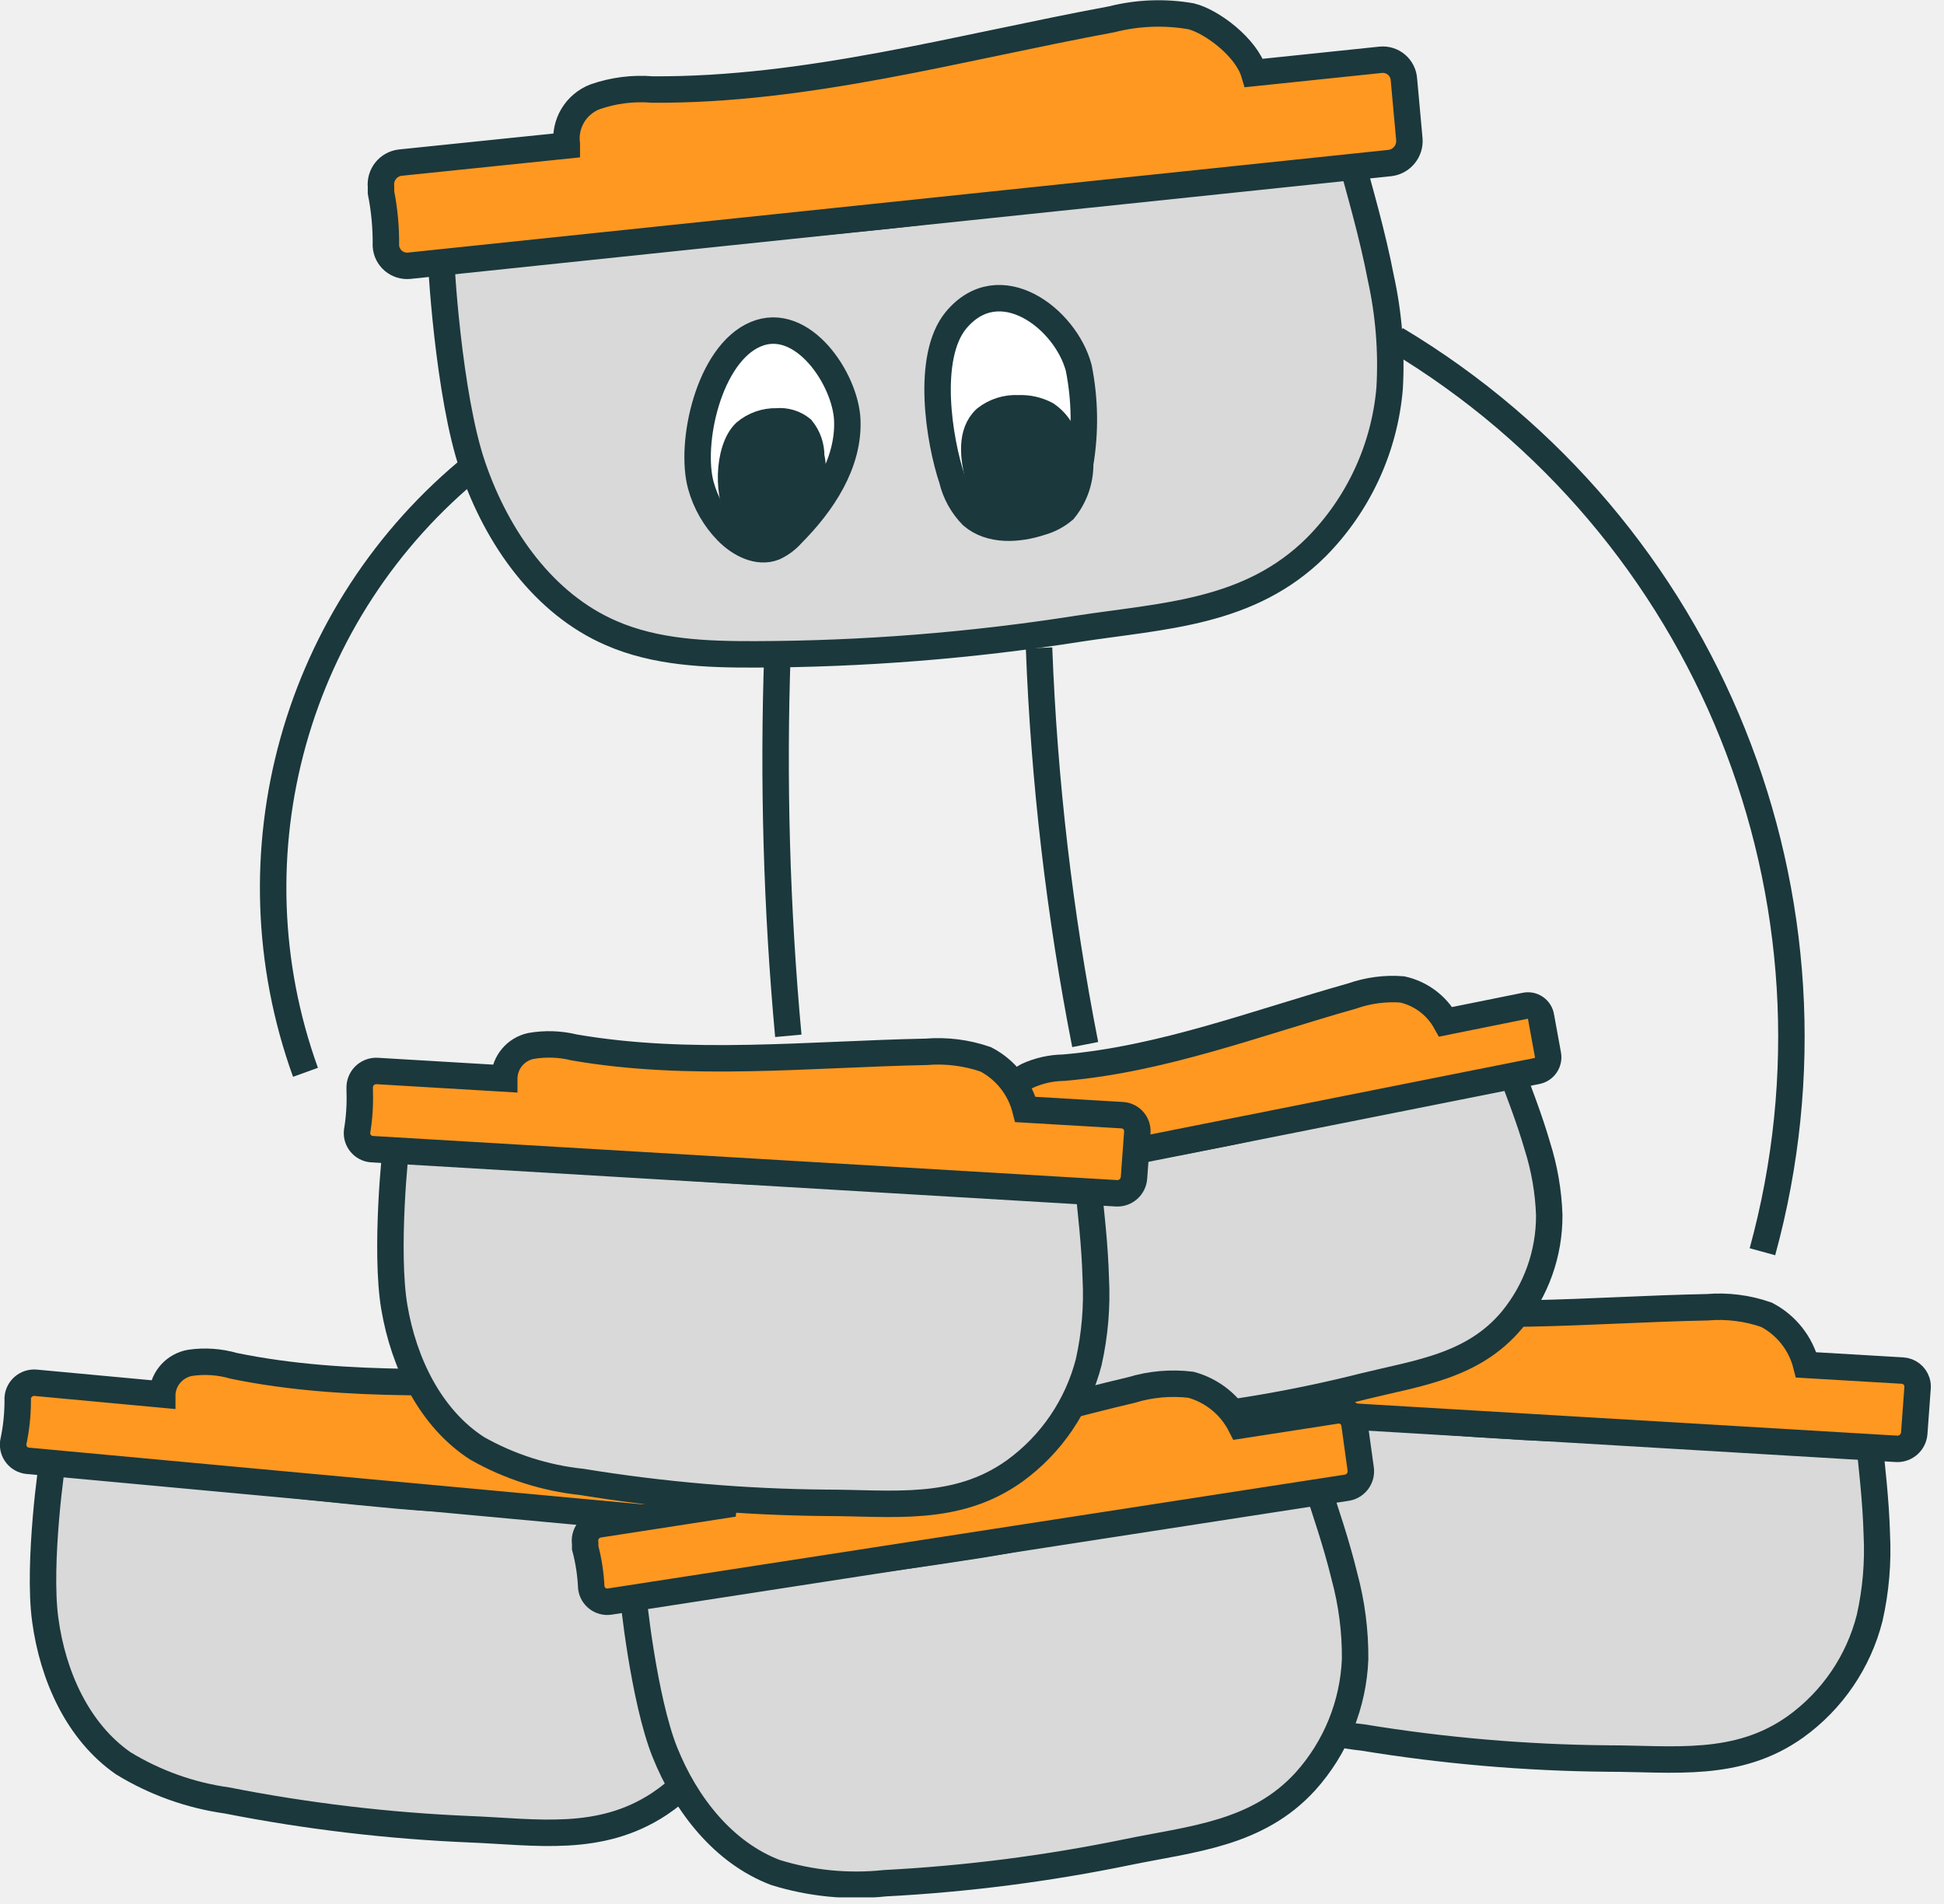
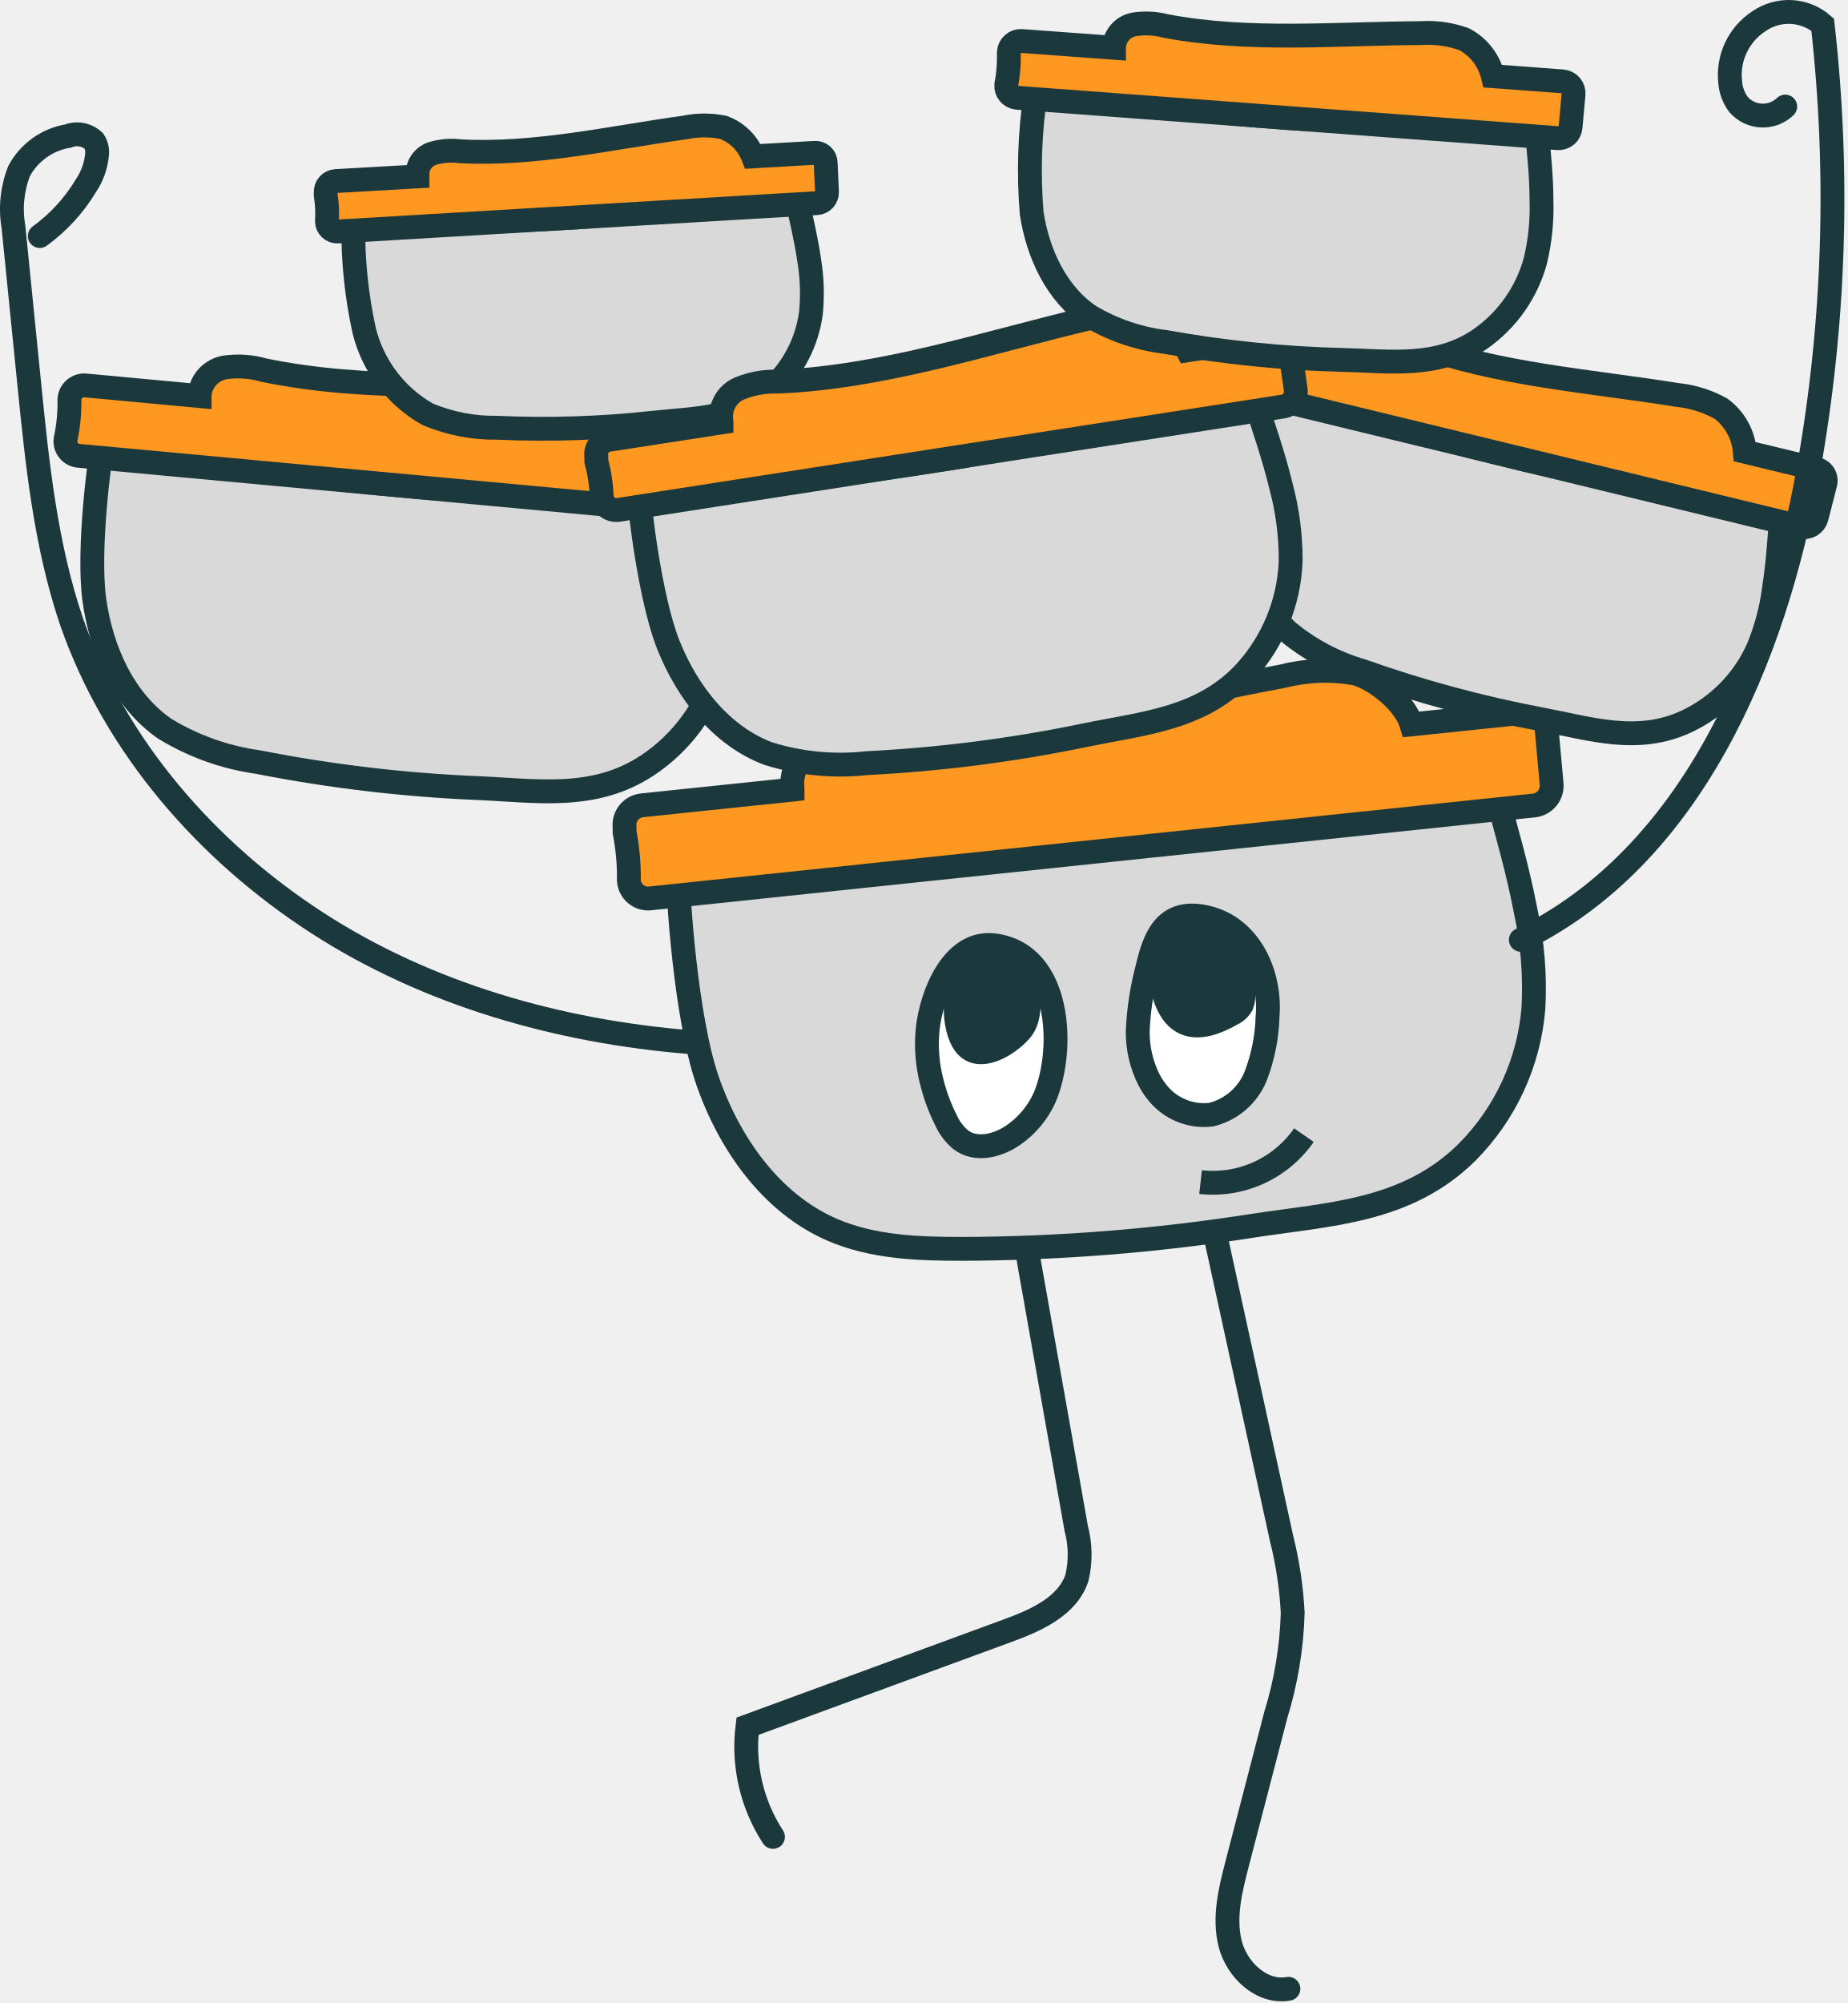
- <svg xmlns="http://www.w3.org/2000/svg" width="147" height="144" fill="none">
-   <g clip-path="url(#a)" stroke="#1B383C" stroke-width="2" stroke-miterlimit="10">
-     <path d="M88.88 118.209c.72 4.23 2.74 8.38 6.26 10.66a20.375 20.375 0 0 0 7.92 2.54 121.21 121.21 0 0 0 18.46 1.59c5 0 9.85.74 14.25-2.4 2.782-2 4.769-4.918 5.61-8.24.465-2.066.646-4.185.54-6.3-.07-2.53-.37-5.07-.63-7.57-8.39-1.06-17.45-.08-26-.57-8.55-.49-17.08-1.28-25.58-2.3-.24 0-.55 0-.65.22-.1.22-.9 8.16-.18 12.37Z" fill="#D9D9D9" />
-     <path d="M86.26 101.829v-.33a1.249 1.249 0 0 1 1.31-1.18l9.6.57v-.07a2.55 2.55 0 0 1 2-2.4 7.999 7.999 0 0 1 3.3.12c8.75 1.51 17.73.5 26.61.33a10.83 10.83 0 0 1 4.5.57 5.934 5.934 0 0 1 3 3.79l7.29.43a1.214 1.214 0 0 1 1.078.842c.05.154.067.317.052.478l-.25 3.42a1.282 1.282 0 0 1-1.31 1.18l-56.37-3.35a1.223 1.223 0 0 1-1.07-1.32c.19-1.015.278-2.047.26-3.08Z" fill="#FF9820" />
-     <path d="M73.38 99.74c1.5 3.299 4 6.259 7.4 7.369 2.282.609 4.665.738 7 .38a102.216 102.216 0 0 0 15.41-2.66c4.08-1 8.22-1.5 11.14-5a12.388 12.388 0 0 0 2.82-7.93 19.591 19.591 0 0 0-.91-5.26c-.6-2.06-1.39-4.07-2.13-6.06-7.09.93-14.28 3.67-21.35 5.09a357.35 357.35 0 0 1-21.39 3.6c-.2 0-.45.1-.48.31-.03.21 1 6.85 2.49 10.16Z" fill="#D9D9D9" />
-     <path d="M67.74 86.92v-.28a1 1 0 0 1 .81-1.24l8-1.59a.138.138 0 0 0 0-.06 2.17 2.17 0 0 1 1.15-2.39 6.848 6.848 0 0 1 2.73-.61c7.46-.64 14.58-3.38 21.81-5.42a9.299 9.299 0 0 1 3.79-.5 5.003 5.003 0 0 1 3.29 2.45l6-1.21a.999.999 0 0 1 1.21.84l.52 2.85a1.063 1.063 0 0 1-.82 1.24l-46.82 9.32a1.001 1.001 0 0 1-1.2-.84 12.848 12.848 0 0 0-.47-2.56Z" fill="#FF9820" />
-     <path d="M3.42 122.499c.57 4.25 2.46 8.47 5.9 10.86a20.48 20.48 0 0 0 7.84 2.81 121.592 121.592 0 0 0 18.39 2.18c5 .2 9.82 1.06 14.33-1.93a14.716 14.716 0 0 0 5.88-8c.526-2.05.775-4.163.74-6.28 0-2.54-.2-5.08-.38-7.59-8.36-1.33-17.44-.66-25.94-1.43-8.5-.77-17-1.84-25.49-3.14-.24 0-.55 0-.65.19-.1.19-1.2 8.08-.62 12.33Z" fill="#D9D9D9" />
-     <path d="M1.34 106.05v-.34a1.247 1.247 0 0 1 1.35-1.13l9.58.89v-.08a2.56 2.56 0 0 1 2.12-2.32 7.816 7.816 0 0 1 3.29.23c8.69 1.79 17.7 1.08 26.59 1.2 1.524-.075 3.047.17 4.47.72a5.988 5.988 0 0 1 2.91 3.89l7.27.67a1.195 1.195 0 0 1 1.046.872 1.2 1.2 0 0 1 .034.478l-.36 3.42a1.263 1.263 0 0 1-1.35 1.13l-56.22-5.2A1.23 1.23 0 0 1 1 109.11a15.16 15.16 0 0 0 .34-3.06Z" fill="#FF9820" />
-     <path d="M50.27 132.509c1.6 4 4.45 7.62 8.37 9.11a20.604 20.604 0 0 0 8.28.81 122.254 122.254 0 0 0 18.37-2.36c4.88-1 9.8-1.36 13.43-5.35a14.69 14.69 0 0 0 3.75-9.25 23.304 23.304 0 0 0-.81-6.26c-.6-2.47-1.43-4.89-2.21-7.27-8.43.73-17.08 3.6-25.51 4.92-8.43 1.32-16.94 2.35-25.49 3.14-.24 0-.54.1-.58.35-.04.25.81 8.18 2.4 12.16Z" fill="#D9D9D9" />
-     <path d="M44.25 117.06v-.33a1.249 1.249 0 0 1 1-1.43l9.5-1.47a.249.249 0 0 0 0-.07 2.56 2.56 0 0 1 1.46-2.76 8.086 8.086 0 0 1 3.25-.58c8.87-.37 17.43-3.25 26.08-5.29a10.991 10.991 0 0 1 4.51-.4 5.99 5.99 0 0 1 3.77 3.07l7.22-1.12a1.2 1.2 0 0 1 1.38 1l.47 3.4a1.261 1.261 0 0 1-1 1.43l-55.8 8.62a1.216 1.216 0 0 1-.912-.241 1.218 1.218 0 0 1-.468-.819 14.109 14.109 0 0 0-.46-3.01Z" fill="#FF9820" />
-     <path d="M29.82 98.88c.72 4.23 2.74 8.39 6.26 10.66a20.377 20.377 0 0 0 7.92 2.54 121.33 121.33 0 0 0 18.46 1.58c5 0 9.85.74 14.25-2.4a14.684 14.684 0 0 0 5.62-8.26c.461-2.067.64-4.186.53-6.3-.07-2.54-.37-5.08-.63-7.57-8.39-1.06-17.45-.09-26-.57s-17.08-1.29-25.58-2.3c-.24 0-.55 0-.65.21-.1.21-.9 8.18-.18 12.41Z" fill="#D9D9D9" />
-     <path d="M27.2 82.5v-.33A1.251 1.251 0 0 1 28.53 81l9.6.57v-.07a2.55 2.55 0 0 1 2-2.39 8 8 0 0 1 3.3.11c8.75 1.51 17.73.51 26.61.33 1.523-.125 3.056.07 4.5.57a5.93 5.93 0 0 1 3 3.79l7.29.43A1.212 1.212 0 0 1 86 85.65l-.25 3.42a1.26 1.26 0 0 1-1.31 1.18l-56.35-3.34A1.22 1.22 0 0 1 27 85.58c.17-1.017.238-2.05.2-3.08Z" fill="#FF9820" />
-     <path d="M35.76 35.33c1.85 5.37 5.37 10.35 10.45 12.55 3.39 1.48 7.18 1.62 10.88 1.61a159.644 159.644 0 0 0 24.39-1.93c6.49-1 13-1.15 18.06-6.19a19.42 19.42 0 0 0 5.54-12 30.6 30.6 0 0 0-.66-8.32c-.63-3.29-1.58-6.53-2.45-9.73C90.8 11.78 79.2 15 68 16.21c-11.2 1.21-22.54 2-33.84 2.51-.32 0-.72.1-.8.42-.08.32.55 10.86 2.4 16.19Z" fill="#D9D9D9" />
-     <path d="M28.81 14.56v-.44a1.66 1.66 0 0 1 1.45-1.82l12.6-1.3v-.09A3.38 3.38 0 0 1 45 7.32a10.54 10.54 0 0 1 4.33-.55C61 6.85 72.51 3.6 84.06 1.46a14.39 14.39 0 0 1 6-.23c1.56.38 4.19 2.35 4.77 4.29l9.59-1A1.6 1.6 0 0 1 106.16 6l.41 4.51a1.678 1.678 0 0 1-1.46 1.82L30.93 20.1a1.61 1.61 0 0 1-1.75-1.49 19.508 19.508 0 0 0-.37-4.05Z" fill="#FF9820" />
-     <path d="M53 36.72a8 8 0 0 0 2 3.48c.93.94 2.31 1.67 3.54 1.19a4.06 4.06 0 0 0 1.34-1c2.32-2.33 4.32-5.33 4.19-8.61-.12-3.08-3.38-8-6.93-6.5S52.12 33.53 53 36.72ZM72 36.27A5.82 5.82 0 0 0 73.51 39c1.39 1.19 3.48 1.06 5.21.49a4.59 4.59 0 0 0 1.73-.92 5.45 5.45 0 0 0 1.23-3.5 20.06 20.06 0 0 0-.11-7.25c-1-3.75-6-7.54-9.28-3.6C70 27 71 33.28 72 36.27Z" fill="#fff" />
-     <path d="M56.35 32.71a3.55 3.55 0 0 1 2.38-.84 2.63 2.63 0 0 1 1.89.57 3.21 3.21 0 0 1 .72 2.08A4.46 4.46 0 0 1 60.7 38c-1.09 1.21-3.44 2.61-4.6 1.18-1.16-1.43-1.1-5.18.25-6.47ZM74 36.15c-.4-1.54-.64-3.41.53-4.49a3.69 3.69 0 0 1 2.47-.78 4.119 4.119 0 0 1 2.11.47 3.58 3.58 0 0 1 1.53 2.36c.15.952.17 1.92.06 2.88a1.54 1.54 0 0 1-1 1.54c-2.77 1.62-4.86 1.33-5.7-1.98Z" fill="#1B383C" />
-     <path d="M35.92 35.17A41.11 41.11 0 0 0 23.1 81.1M105.56 25.67a61.481 61.481 0 0 1 27.71 69M58.79 49.34c-.34 9.674-.065 19.36.82 29M78.57 49a193.664 193.664 0 0 0 3.49 30" />
-   </g>
-   <defs>
-     <clipPath id="a">
-       <path fill="#fff" d="M0 0h146.09v143.5H0z" />
-     </clipPath>
-   </defs>
+ <svg xmlns="http://www.w3.org/2000/svg" width="155" height="168" viewBox="0 0 155 168" fill="none">
+   <path d="M7.906 50.248C8.486 54.508 10.366 58.728 13.816 61.118C16.207 62.578 18.872 63.531 21.646 63.918C27.709 65.109 33.853 65.837 40.026 66.098C45.026 66.308 49.856 67.168 54.356 64.168C57.192 62.271 59.273 59.44 60.236 56.168C60.794 54.105 61.06 51.974 61.026 49.838C61.026 47.298 60.826 44.758 60.656 42.258C52.296 40.918 43.206 41.588 34.716 40.828C26.226 40.068 17.646 39.008 9.186 37.688C8.946 37.688 8.636 37.688 8.526 37.878C8.416 38.068 7.336 46.008 7.906 50.248Z" fill="#D9D9D9" stroke="#1B383C" stroke-width="2" stroke-miterlimit="10" />
+   <path d="M5.826 33.798V33.468C5.839 33.305 5.884 33.146 5.958 33C6.032 32.855 6.134 32.725 6.259 32.619C6.384 32.513 6.528 32.433 6.684 32.383C6.839 32.333 7.003 32.314 7.166 32.328L16.746 33.218V33.148C16.789 32.58 17.019 32.043 17.401 31.621C17.784 31.199 18.296 30.916 18.856 30.818C19.96 30.66 21.085 30.738 22.156 31.048C30.846 32.838 39.846 32.138 48.736 32.258C50.263 32.179 51.789 32.421 53.216 32.968C53.946 33.376 54.582 33.933 55.081 34.603C55.581 35.274 55.934 36.042 56.116 36.858L63.396 37.528C63.557 37.544 63.714 37.592 63.856 37.67C63.998 37.747 64.123 37.853 64.224 37.98C64.325 38.106 64.399 38.252 64.442 38.408C64.486 38.564 64.497 38.727 64.476 38.888L64.116 42.298C64.081 42.626 63.919 42.928 63.665 43.139C63.411 43.349 63.085 43.453 62.756 43.428L6.576 38.228C6.416 38.211 6.26 38.161 6.118 38.084C5.977 38.005 5.852 37.9 5.752 37.774C5.651 37.647 5.577 37.502 5.533 37.346C5.489 37.191 5.477 37.028 5.496 36.868C5.715 35.859 5.825 34.83 5.826 33.798Z" fill="#FF9820" stroke="#1B383C" stroke-width="2" stroke-miterlimit="10" />
+   <path d="M30.556 27.748C30.921 29.215 31.581 30.592 32.496 31.796C33.41 32.999 34.561 34.004 35.876 34.748C37.718 35.52 39.699 35.905 41.696 35.878C46.097 36.075 50.507 35.931 54.886 35.448C58.406 35.068 61.886 35.148 64.776 32.558C66.553 30.903 67.701 28.684 68.026 26.278C68.176 24.778 68.126 23.265 67.876 21.778C67.616 19.988 67.186 18.218 66.796 16.468C60.796 16.468 54.436 17.868 48.366 18.238C42.296 18.608 36.176 18.758 30.076 18.748C29.906 18.748 29.686 18.748 29.636 18.958C29.611 21.913 29.92 24.862 30.556 27.748Z" fill="#D9D9D9" stroke="#1B383C" stroke-width="2" stroke-miterlimit="10" />
+   <path d="M27.326 16.378V16.138C27.312 15.903 27.392 15.671 27.547 15.493C27.702 15.316 27.921 15.206 28.156 15.188L35.026 14.798C35.026 14.798 35.026 14.798 35.026 14.738C34.997 14.334 35.102 13.932 35.327 13.595C35.552 13.258 35.882 13.006 36.266 12.878C37.027 12.65 37.828 12.585 38.616 12.688C44.926 13.018 51.196 11.558 57.476 10.688C58.538 10.468 59.634 10.468 60.696 10.688C61.255 10.897 61.765 11.221 62.19 11.64C62.616 12.059 62.948 12.562 63.166 13.118L68.356 12.818C68.471 12.81 68.587 12.825 68.695 12.863C68.804 12.901 68.904 12.96 68.989 13.038C69.074 13.116 69.143 13.21 69.19 13.315C69.238 13.419 69.264 13.533 69.266 13.648L69.376 16.098C69.385 16.331 69.303 16.559 69.149 16.734C68.995 16.909 68.779 17.018 68.546 17.038L28.326 19.418C28.211 19.422 28.096 19.403 27.989 19.363C27.881 19.322 27.782 19.26 27.699 19.181C27.615 19.102 27.548 19.007 27.501 18.902C27.454 18.797 27.429 18.683 27.426 18.568C27.473 17.837 27.44 17.102 27.326 16.378Z" fill="#FF9820" stroke="#1B383C" stroke-width="2" stroke-miterlimit="10" />
+   <path d="M59.336 90.588C61.186 95.948 64.716 100.928 69.796 103.138C73.186 104.608 76.976 104.748 80.666 104.748C88.823 104.723 96.967 104.078 105.026 102.818C111.526 101.818 118.026 101.658 123.096 96.618C126.293 93.391 128.253 89.144 128.636 84.618C128.794 81.827 128.568 79.028 127.966 76.298C127.336 72.998 126.396 69.758 125.526 66.558C114.356 66.988 102.756 70.208 91.526 71.418C80.296 72.628 69.026 73.478 57.746 74.008C57.426 74.008 57.026 74.108 56.946 74.428C56.866 74.748 57.496 85.228 59.336 90.588Z" fill="#D9D9D9" stroke="#1B383C" stroke-width="2" stroke-miterlimit="10" />
+   <path d="M52.396 69.808V69.368C52.348 68.935 52.474 68.5 52.746 68.159C53.017 67.818 53.413 67.598 53.846 67.548L66.486 66.228V66.138C66.394 65.391 66.555 64.634 66.942 63.989C67.33 63.344 67.923 62.847 68.626 62.578C69.992 62.097 71.442 61.903 72.886 62.008C84.606 62.088 96.096 58.848 107.636 56.708C109.598 56.21 111.642 56.132 113.636 56.478C115.206 56.848 117.826 58.818 118.406 60.758L128.006 59.758C128.219 59.735 128.433 59.755 128.638 59.817C128.842 59.879 129.032 59.981 129.196 60.119C129.359 60.256 129.493 60.425 129.59 60.616C129.686 60.807 129.743 61.015 129.756 61.228L130.166 65.748C130.206 66.18 130.076 66.611 129.803 66.949C129.53 67.287 129.137 67.505 128.706 67.558L54.506 75.358C54.293 75.376 54.079 75.351 53.876 75.286C53.672 75.221 53.484 75.116 53.321 74.977C53.158 74.839 53.025 74.669 52.928 74.479C52.831 74.289 52.773 74.081 52.756 73.868C52.778 72.506 52.657 71.145 52.396 69.808Z" fill="#FF9820" stroke="#1B383C" stroke-width="2" stroke-miterlimit="10" />
+   <path d="M78.186 90.818C78.461 91.901 78.853 92.951 79.356 93.948C79.633 94.578 80.05 95.135 80.576 95.578C81.846 96.578 83.706 96.108 85.006 95.208C86.168 94.406 87.085 93.299 87.656 92.008C89.336 88.008 89.026 80.008 83.416 79.288C79.916 78.848 78.136 83.428 77.826 86.288C77.672 87.807 77.793 89.342 78.186 90.818Z" fill="white" stroke="#1B383C" stroke-width="2" stroke-miterlimit="10" />
+   <path d="M96.406 90.598C96.568 90.912 96.759 91.21 96.976 91.488C97.503 92.205 98.212 92.768 99.03 93.12C99.847 93.471 100.743 93.599 101.626 93.488C102.454 93.281 103.222 92.881 103.866 92.322C104.511 91.762 105.015 91.058 105.336 90.268C105.95 88.67 106.288 86.979 106.336 85.268C106.636 81.808 104.926 77.728 101.116 76.918C97.806 76.208 96.856 78.548 96.246 81.218C95.791 82.93 95.523 84.688 95.446 86.458C95.424 87.895 95.754 89.317 96.406 90.598Z" fill="white" stroke="#1B383C" stroke-width="2" stroke-miterlimit="10" />
+   <path d="M104.416 43.148C104.416 46.778 105.416 50.538 108.016 52.958C109.839 54.47 111.953 55.593 114.226 56.258C119.147 58.004 124.195 59.368 129.326 60.338C133.456 61.118 137.406 62.438 141.536 60.488C144.144 59.24 146.232 57.117 147.436 54.488C148.134 52.843 148.602 51.11 148.826 49.338C149.156 47.218 149.286 45.068 149.446 42.948C142.626 40.808 134.946 40.258 127.946 38.568C120.946 36.878 113.946 34.938 107.026 32.818C106.836 32.758 106.576 32.718 106.456 32.898C106.336 33.078 104.456 39.528 104.416 43.148Z" fill="#D9D9D9" stroke="#1B383C" stroke-width="2" stroke-miterlimit="10" />
+   <path d="M104.706 29.148L104.776 28.868C104.801 28.731 104.855 28.6 104.934 28.485C105.012 28.37 105.114 28.272 105.233 28.199C105.352 28.125 105.485 28.078 105.623 28.058C105.761 28.039 105.902 28.049 106.036 28.088L113.926 30.008C113.931 29.988 113.931 29.968 113.926 29.948C114.03 29.487 114.281 29.073 114.642 28.767C115.003 28.462 115.454 28.284 115.926 28.258C116.868 28.268 117.797 28.473 118.656 28.858C125.656 31.428 133.306 31.938 140.726 33.128C142.009 33.257 143.251 33.649 144.376 34.278C144.947 34.703 145.421 35.245 145.766 35.867C146.111 36.49 146.319 37.179 146.376 37.888L152.376 39.338C152.511 39.368 152.638 39.425 152.75 39.507C152.861 39.588 152.955 39.692 153.024 39.811C153.094 39.93 153.138 40.063 153.154 40.2C153.169 40.337 153.157 40.476 153.116 40.608L152.396 43.418C152.325 43.686 152.153 43.916 151.916 44.059C151.68 44.203 151.396 44.249 151.126 44.188L104.786 32.938C104.651 32.908 104.524 32.851 104.412 32.769C104.301 32.688 104.207 32.584 104.138 32.465C104.068 32.346 104.024 32.213 104.009 32.076C103.993 31.939 104.005 31.8 104.046 31.668C104.353 30.853 104.575 30.009 104.706 29.148Z" fill="#FF9820" stroke="#1B383C" stroke-width="2" stroke-miterlimit="10" />
+   <path d="M56.076 54.108C57.676 58.108 60.526 61.728 64.446 63.208C67.121 64.045 69.941 64.317 72.726 64.008C78.901 63.696 85.043 62.907 91.096 61.648C95.966 60.648 100.886 60.298 104.526 56.298C106.819 53.752 108.146 50.482 108.276 47.058C108.287 44.941 108.015 42.833 107.466 40.788C106.866 38.318 106.036 35.908 105.256 33.518C96.826 34.258 88.176 37.118 79.746 38.448C71.316 39.778 62.746 40.798 54.256 41.598C54.016 41.598 53.716 41.698 53.666 41.938C53.616 42.178 54.486 50.118 56.076 54.108Z" fill="#D9D9D9" stroke="#1B383C" stroke-width="2" stroke-miterlimit="10" />
+   <path d="M50.026 38.658V38.318C49.971 37.997 50.045 37.667 50.233 37.401C50.42 37.135 50.705 36.954 51.026 36.898L60.526 35.428C60.526 35.428 60.526 35.378 60.526 35.358C60.432 34.795 60.528 34.217 60.8 33.715C61.071 33.213 61.503 32.816 62.026 32.588C63.052 32.165 64.157 31.967 65.266 32.008C74.126 31.638 82.696 28.758 91.346 26.708C92.806 26.267 94.342 26.134 95.856 26.318C96.663 26.537 97.415 26.923 98.064 27.45C98.714 27.977 99.246 28.633 99.626 29.378L106.836 28.268C106.992 28.242 107.152 28.248 107.307 28.284C107.461 28.321 107.606 28.387 107.734 28.48C107.863 28.573 107.971 28.691 108.054 28.826C108.137 28.961 108.192 29.111 108.216 29.268L108.696 32.668C108.743 32.988 108.666 33.313 108.48 33.578C108.294 33.842 108.013 34.025 107.696 34.088L51.866 42.768C51.706 42.79 51.542 42.781 51.386 42.739C51.229 42.698 51.082 42.626 50.954 42.527C50.825 42.429 50.718 42.305 50.638 42.165C50.557 42.024 50.506 41.869 50.486 41.708C50.44 40.678 50.286 39.656 50.026 38.658Z" fill="#FF9820" stroke="#1B383C" stroke-width="2" stroke-miterlimit="10" />
+   <path d="M81.246 81.228C81.908 80.671 82.751 80.376 83.616 80.398C84.299 80.326 84.982 80.527 85.516 80.958C85.986 81.538 86.24 82.262 86.236 83.008C86.346 84.208 86.396 85.568 85.596 86.468C84.506 87.688 82.156 89.088 80.996 87.648C79.836 86.208 79.886 82.518 81.246 81.228Z" fill="#1B383C" stroke="#1B383C" stroke-width="2" stroke-miterlimit="10" />
+   <path d="M97.566 83.078C97.176 81.538 96.926 79.658 98.096 78.588C98.807 78.026 99.702 77.748 100.606 77.808C101.342 77.769 102.075 77.931 102.726 78.278C103.128 78.546 103.47 78.894 103.731 79.3C103.993 79.706 104.168 80.161 104.246 80.638C104.404 81.587 104.428 82.553 104.316 83.508C104.313 83.778 104.262 84.046 104.166 84.298C103.971 84.626 103.682 84.888 103.336 85.048C100.506 86.668 98.416 86.388 97.566 83.078Z" fill="#1B383C" stroke="#1B383C" stroke-width="2" stroke-miterlimit="10" />
+   <path d="M57.886 87.408C46.886 86.518 35.886 83.408 26.616 77.408C17.346 71.408 9.686 62.648 6.026 52.208C3.826 45.768 3.126 38.908 2.446 32.128L1.126 19.008C0.856 17.437 1.022 15.821 1.606 14.338C2.022 13.568 2.608 12.903 3.321 12.395C4.033 11.887 4.853 11.549 5.716 11.408C6.079 11.265 6.475 11.229 6.857 11.304C7.24 11.378 7.593 11.56 7.876 11.828C8.081 12.142 8.176 12.514 8.146 12.888C8.073 13.831 7.76 14.74 7.236 15.528C6.24 17.201 4.913 18.654 3.336 19.798" stroke="#1B383C" stroke-width="2" stroke-miterlimit="10" stroke-linecap="round" />
+   <path d="M127.586 78.828C141.926 71.828 148.886 55.218 151.696 39.498C153.908 27.145 154.315 14.537 152.906 2.068C152.177 1.434 151.257 1.061 150.293 1.007C149.328 0.953 148.373 1.22 147.576 1.768C146.735 2.311 146.062 3.078 145.633 3.982C145.203 4.887 145.035 5.893 145.146 6.888C145.196 7.573 145.442 8.23 145.856 8.778C146.098 9.052 146.393 9.274 146.723 9.432C147.054 9.589 147.412 9.677 147.777 9.692C148.143 9.707 148.507 9.648 148.849 9.518C149.191 9.389 149.503 9.191 149.766 8.938" stroke="#1B383C" stroke-width="2" stroke-miterlimit="10" stroke-linecap="round" />
+   <path d="M86.546 17.868C87.066 21.288 88.646 24.668 91.456 26.538C93.401 27.686 95.564 28.418 97.806 28.688C102.71 29.567 107.675 30.069 112.656 30.188C116.656 30.288 120.596 30.908 124.176 28.438C126.443 26.855 128.081 24.526 128.806 21.858C129.201 20.198 129.372 18.493 129.316 16.788C129.316 14.788 129.086 12.698 128.906 10.688C122.156 9.688 114.836 10.398 107.976 9.898C101.116 9.398 94.226 8.648 87.396 7.728C87.206 7.728 86.946 7.728 86.866 7.888C86.381 11.192 86.274 14.54 86.546 17.868Z" fill="#D9D9D9" stroke="#1B383C" stroke-width="2" stroke-miterlimit="10" />
+   <path d="M84.636 4.638V4.368C84.654 4.104 84.776 3.859 84.975 3.684C85.173 3.51 85.433 3.422 85.696 3.438L93.456 4.008C93.456 4.008 93.456 4.008 93.456 3.948C93.484 3.491 93.663 3.056 93.965 2.712C94.268 2.367 94.676 2.134 95.126 2.048C96.012 1.907 96.918 1.951 97.786 2.178C104.786 3.508 112.066 2.808 119.226 2.778C120.456 2.697 121.689 2.875 122.846 3.298C123.441 3.615 123.961 4.054 124.373 4.587C124.785 5.119 125.079 5.733 125.236 6.388L131.106 6.828C131.368 6.853 131.61 6.981 131.778 7.183C131.947 7.385 132.029 7.646 132.006 7.908L131.756 10.658C131.747 10.79 131.713 10.918 131.654 11.036C131.595 11.154 131.514 11.259 131.415 11.345C131.315 11.432 131.2 11.498 131.075 11.539C130.95 11.581 130.818 11.598 130.686 11.588L85.306 8.198C85.046 8.17 84.807 8.042 84.641 7.84C84.475 7.638 84.394 7.379 84.416 7.118C84.574 6.301 84.647 5.47 84.636 4.638Z" fill="#FF9820" stroke="#1B383C" stroke-width="2" stroke-miterlimit="10" />
+   <path d="M101.936 103.518L107.506 129.008C108.023 131.062 108.338 133.162 108.446 135.278C108.362 138.186 107.884 141.069 107.026 143.848L103.786 156.318C103.216 158.508 102.646 160.818 103.196 163.018C103.746 165.218 105.856 167.208 108.086 166.808" stroke="#1B383C" stroke-width="2" stroke-miterlimit="10" stroke-linecap="round" />
+   <path d="M86.286 105.628L90.286 128.198C90.646 129.552 90.666 130.974 90.346 132.338C89.546 134.748 86.876 135.918 84.486 136.788L62.706 144.788C62.303 148.037 63.061 151.324 64.846 154.068" stroke="#1B383C" stroke-width="2" stroke-miterlimit="10" stroke-linecap="round" />
+   <path d="M100.716 99.148C102.382 99.333 104.067 99.064 105.593 98.371C107.119 97.677 108.43 96.584 109.386 95.208" stroke="#1B383C" stroke-width="2" stroke-miterlimit="10" />
</svg>
